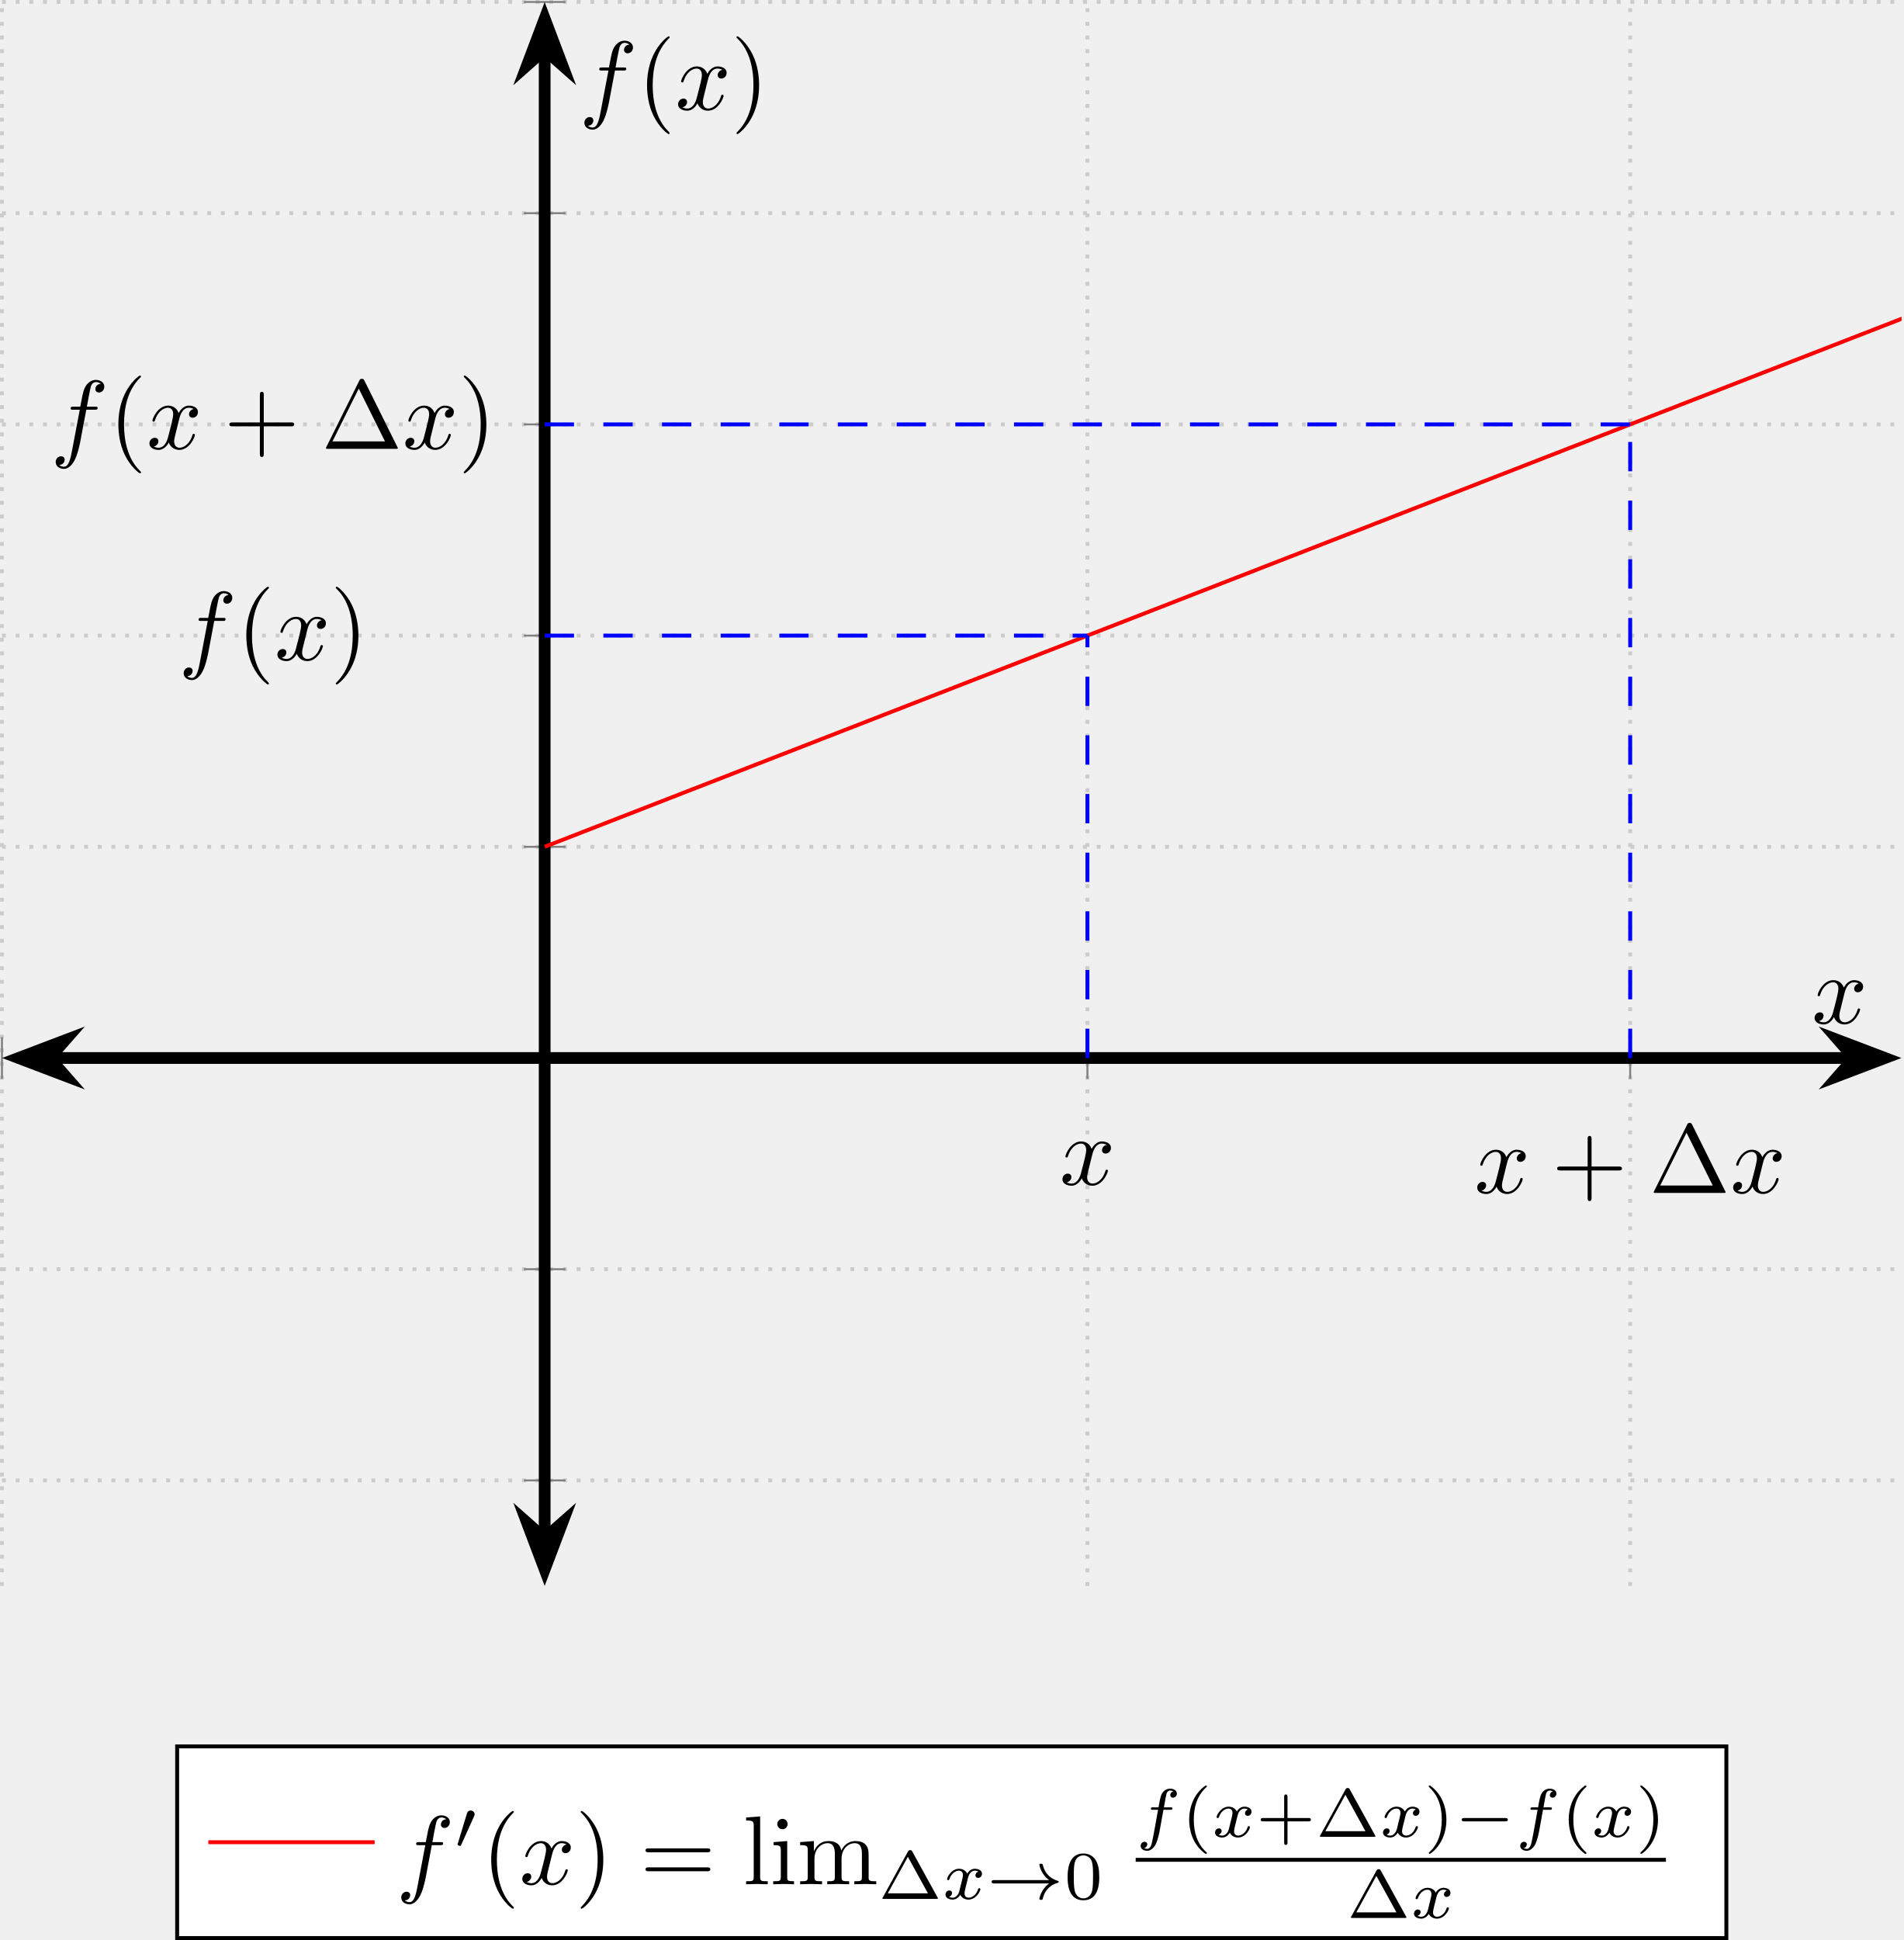
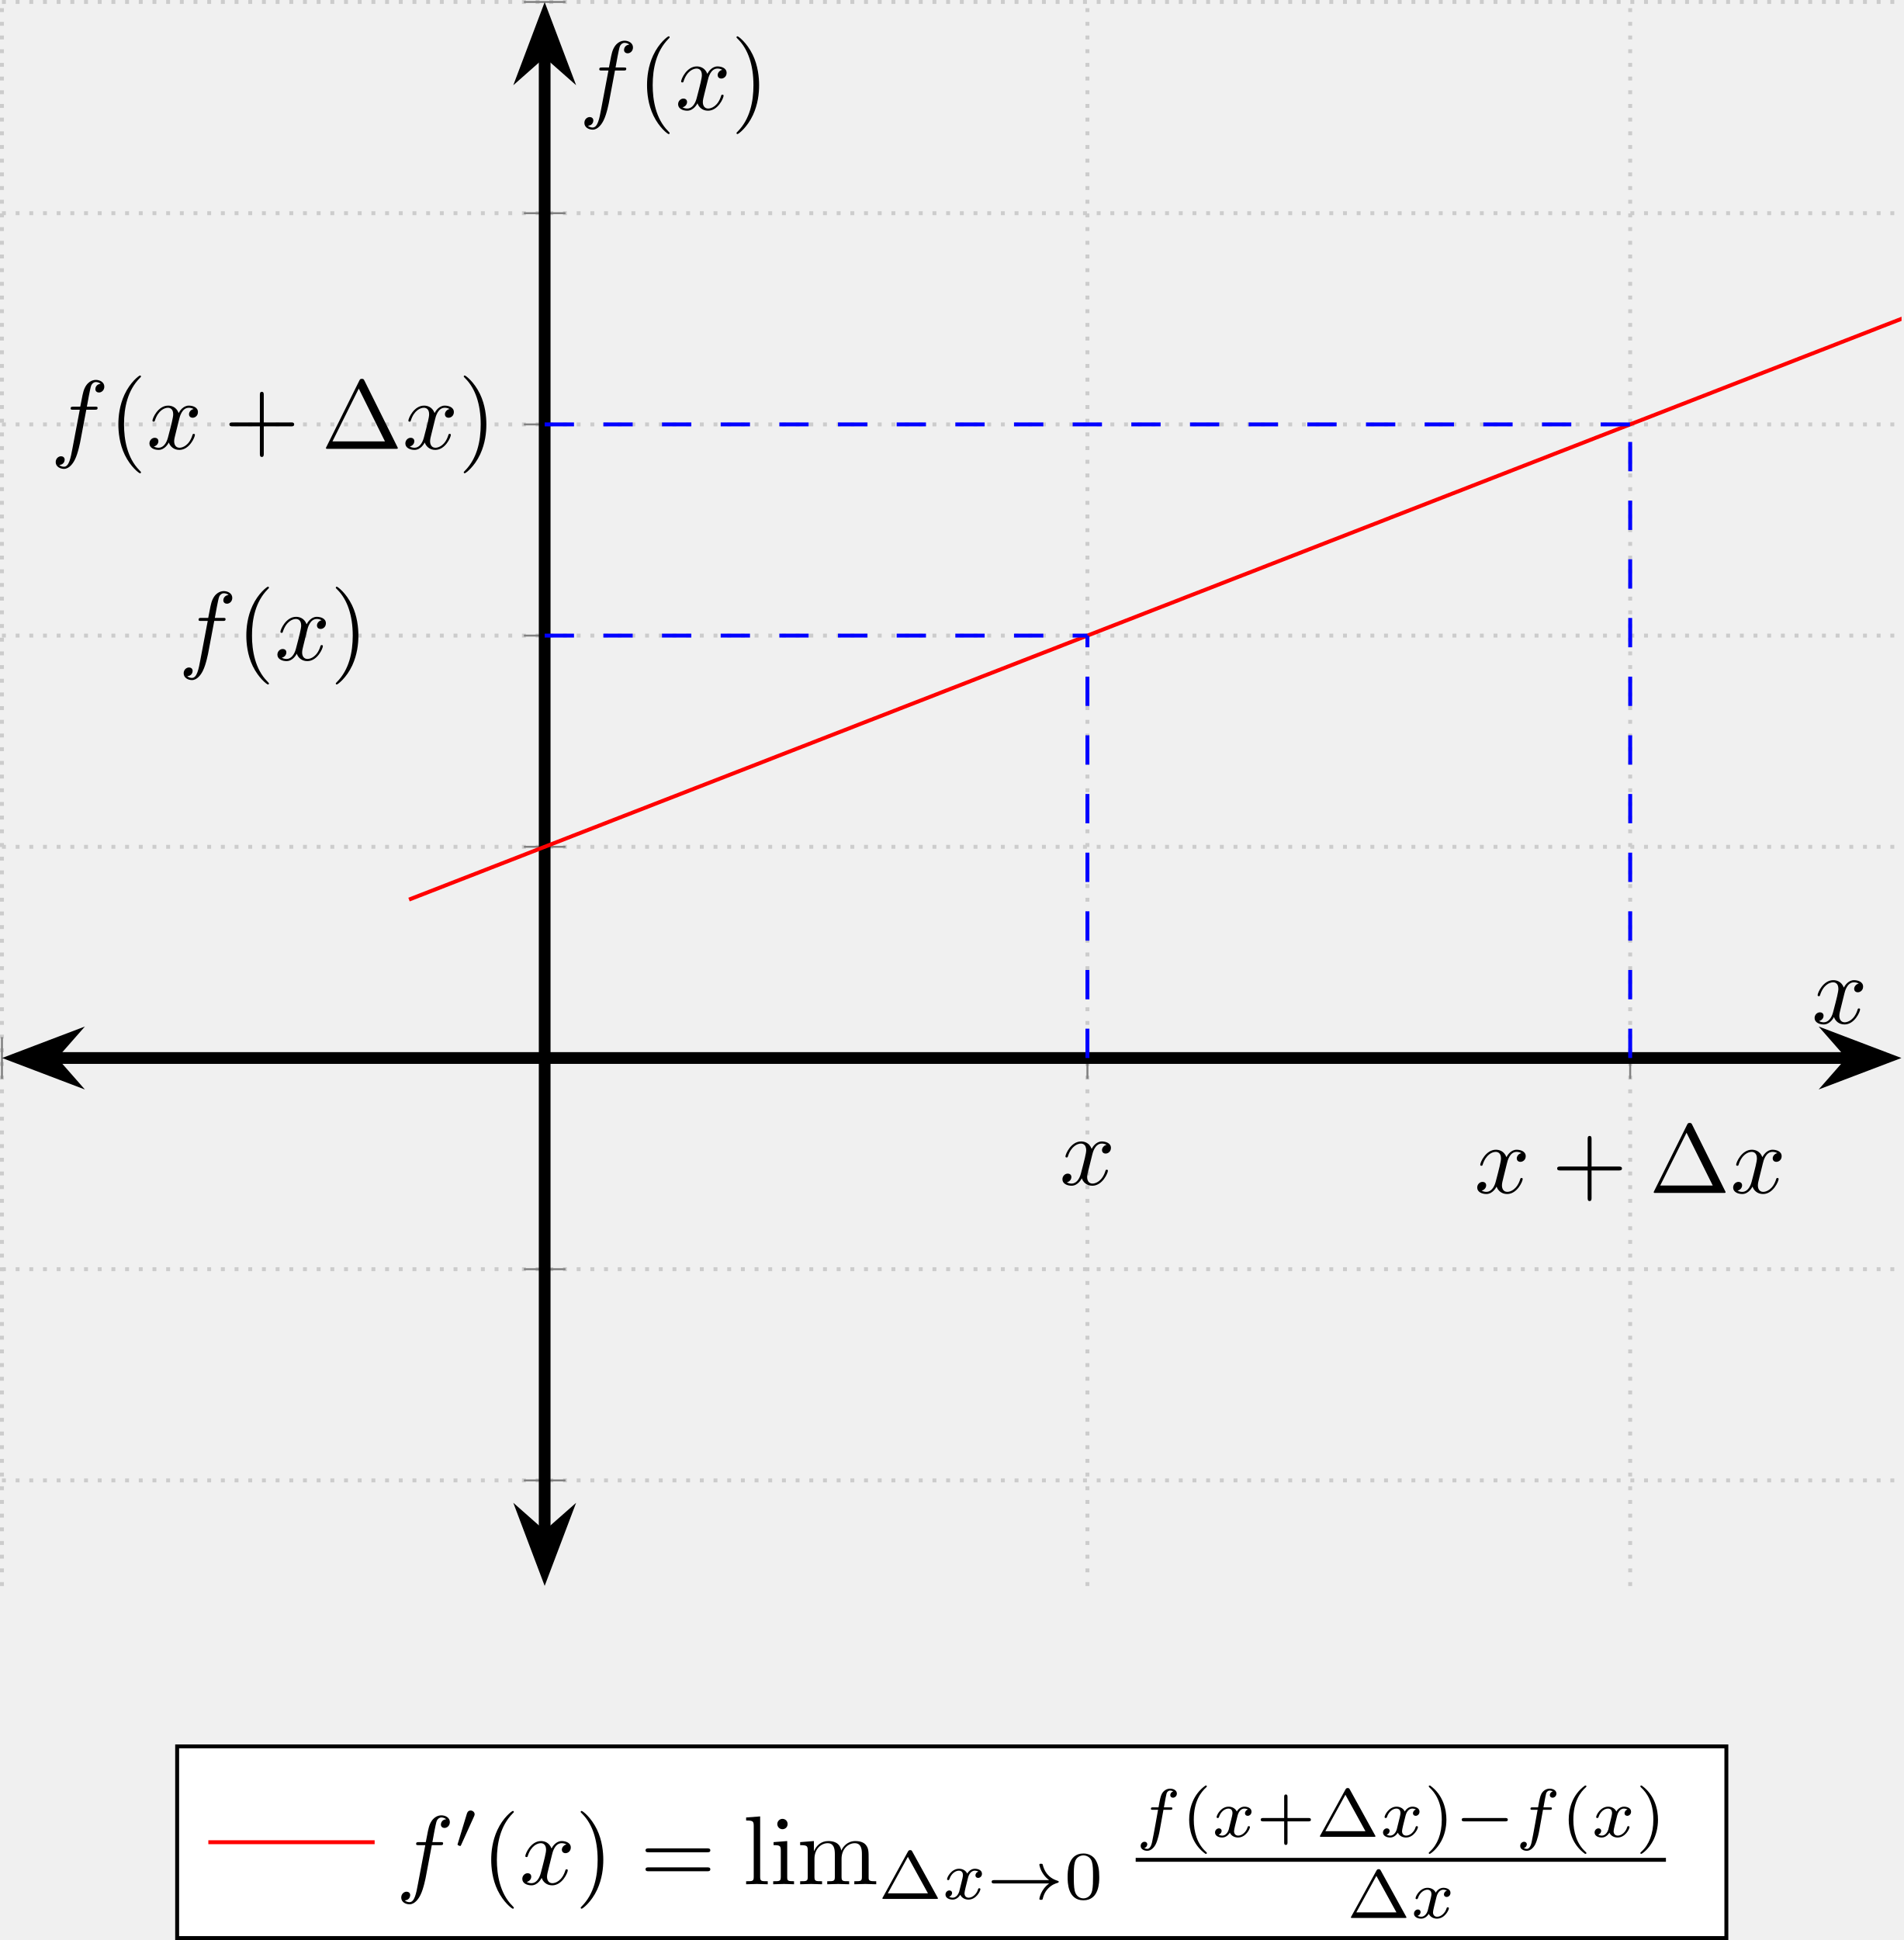
<svg xmlns="http://www.w3.org/2000/svg" xmlns:xlink="http://www.w3.org/1999/xlink" version="1.1" width="219.087pt" height="223.251pt" viewBox="-68.487 -68.479 219.087 223.251">
  <defs>
    <clipPath id="clip1">
      <path d="M-68.262 114.035H150.375V-68.253H-68.262Z" />
    </clipPath>
    <path id="g2-102" d="M2.838-2.755H3.522C3.661-2.755 3.752-2.755 3.752-2.908C3.752-3.006 3.661-3.006 3.536-3.006H2.887C3.048-3.891 3.103-4.212 3.159-4.414C3.194-4.568 3.347-4.714 3.515-4.714C3.522-4.714 3.71-4.714 3.843-4.631C3.557-4.54 3.536-4.289 3.536-4.247C3.536-4.094 3.654-3.989 3.815-3.989C4.003-3.989 4.212-4.149 4.212-4.414C4.212-4.735 3.87-4.91 3.515-4.91C3.208-4.91 2.866-4.735 2.678-4.387C2.538-4.129 2.483-3.815 2.336-3.006H1.785C1.646-3.006 1.555-3.006 1.555-2.852C1.555-2.755 1.646-2.755 1.771-2.755H2.287C2.28-2.713 1.841-.202 1.674 .544C1.639 .697 1.52 1.227 1.186 1.227C1.179 1.227 1.011 1.227 .879 1.144C1.165 1.053 1.186 .802 1.186 .76C1.186 .607 1.067 .502 .907 .502C.718 .502 .509 .663 .509 .928C.509 1.241 .837 1.423 1.186 1.423C1.632 1.423 1.939 .962 2.022 .809C2.273 .342 2.434-.516 2.448-.6L2.838-2.755Z" />
    <path id="g2-120" d="M1.736-.739C1.667-.502 1.437-.126 1.081-.126C1.06-.126 .851-.126 .704-.223C.99-.314 1.011-.565 1.011-.607C1.011-.76 .893-.865 .732-.865C.537-.865 .335-.697 .335-.439C.335-.091 .725 .07 1.067 .07C1.388 .07 1.674-.133 1.848-.425C2.015-.056 2.399 .07 2.678 .07C3.48 .07 3.905-.802 3.905-.997C3.905-1.088 3.815-1.088 3.794-1.088C3.696-1.088 3.689-1.053 3.661-.969C3.515-.488 3.096-.126 2.706-.126C2.427-.126 2.28-.314 2.28-.579C2.28-.76 2.448-1.395 2.643-2.169C2.783-2.706 3.096-2.88 3.327-2.88C3.34-2.88 3.557-2.88 3.703-2.783C3.48-2.72 3.396-2.525 3.396-2.399C3.396-2.246 3.515-2.141 3.675-2.141S4.066-2.273 4.066-2.566C4.066-2.957 3.619-3.075 3.34-3.075C2.992-3.075 2.713-2.845 2.559-2.58C2.434-2.866 2.113-3.075 1.723-3.075C.941-3.075 .495-2.218 .495-2.008C.495-1.918 .593-1.918 .614-1.918C.704-1.918 .711-1.946 .746-2.036C.921-2.58 1.36-2.88 1.702-2.88C1.932-2.88 2.12-2.755 2.12-2.42C2.12-2.28 2.036-1.932 1.974-1.695L1.736-.739Z" />
    <path id="g0-0" d="M5.189-1.576C5.3-1.576 5.467-1.576 5.467-1.743C5.467-1.918 5.307-1.918 5.189-1.918H1.032C.921-1.918 .753-1.918 .753-1.75C.753-1.576 .914-1.576 1.032-1.576H5.189Z" />
    <path id="g0-33" d="M6.416-1.576C5.537-.934 5.419-.021 5.419-.014C5.419 .091 5.488 .091 5.586 .091C5.712 .091 5.733 .091 5.767-.028C5.809-.202 5.921-.649 6.283-1.032C6.688-1.458 7.037-1.562 7.33-1.653C7.371-1.667 7.399-1.709 7.399-1.743C7.399-1.813 7.357-1.827 7.267-1.855C6.263-2.176 5.907-2.887 5.76-3.501C5.733-3.585 5.684-3.585 5.586-3.585S5.419-3.585 5.419-3.48C5.419-3.466 5.488-2.999 5.83-2.518C5.991-2.28 6.186-2.085 6.416-1.918H.816C.704-1.918 .537-1.918 .537-1.75C.537-1.576 .697-1.576 .816-1.576H6.416Z" />
    <path id="g0-48" d="M2.022-3.292C2.078-3.41 2.085-3.466 2.085-3.515C2.085-3.731 1.89-3.898 1.674-3.898C1.409-3.898 1.325-3.682 1.29-3.571L.37-.551C.363-.537 .335-.446 .335-.439C.335-.356 .551-.286 .607-.286C.656-.286 .663-.3 .711-.404L2.022-3.292Z" />
    <path id="g4-1" d="M3.494-4.812C3.424-4.937 3.403-4.972 3.264-4.972C3.18-4.972 3.11-4.951 3.048-4.84L.474-.167C.425-.091 .425-.077 .425-.07C.425 0 .481 0 .593 0H5.942C6.053 0 6.109 0 6.109-.07C6.109-.077 6.109-.091 6.06-.167L3.494-4.812ZM3.034-4.289L5.084-.572H.983L3.034-4.289Z" />
    <path id="g4-40" d="M2.476-5.23C1.151-4.296 .802-2.817 .802-1.75C.802-.767 1.095 .76 2.476 1.736C2.532 1.736 2.615 1.736 2.615 1.653C2.615 1.611 2.594 1.597 2.545 1.548C1.618 .711 1.276-.474 1.276-1.743C1.276-3.626 1.995-4.547 2.566-5.063C2.594-5.091 2.615-5.112 2.615-5.147C2.615-5.23 2.532-5.23 2.476-5.23Z" />
    <path id="g4-41" d="M.628-5.23C.579-5.23 .495-5.23 .495-5.147C.495-5.112 .516-5.091 .558-5.042C1.158-4.491 1.827-3.55 1.827-1.75C1.827-.293 1.374 .809 .621 1.492C.502 1.611 .495 1.618 .495 1.653S.516 1.736 .586 1.736C.669 1.736 1.332 1.276 1.792 .404C2.099-.174 2.301-.928 2.301-1.743C2.301-2.727 2.008-4.254 .628-5.23Z" />
    <path id="g4-43" d="M3.229-1.576H5.363C5.454-1.576 5.621-1.576 5.621-1.743C5.621-1.918 5.461-1.918 5.363-1.918H3.229V-4.059C3.229-4.149 3.229-4.317 3.062-4.317C2.887-4.317 2.887-4.156 2.887-4.059V-1.918H.746C.656-1.918 .488-1.918 .488-1.75C.488-1.576 .649-1.576 .746-1.576H2.887V.565C2.887 .656 2.887 .823 3.055 .823C3.229 .823 3.229 .663 3.229 .565V-1.576Z" />
    <path id="g4-48" d="M3.599-2.225C3.599-2.992 3.508-3.543 3.187-4.031C2.971-4.352 2.538-4.631 1.981-4.631C.363-4.631 .363-2.727 .363-2.225S.363 .139 1.981 .139S3.599-1.723 3.599-2.225ZM1.981-.056C1.66-.056 1.234-.244 1.095-.816C.997-1.227 .997-1.799 .997-2.315C.997-2.824 .997-3.354 1.102-3.738C1.248-4.289 1.695-4.435 1.981-4.435C2.357-4.435 2.72-4.205 2.845-3.801C2.957-3.424 2.964-2.922 2.964-2.315C2.964-1.799 2.964-1.283 2.873-.844C2.734-.209 2.26-.056 1.981-.056Z" />
    <path id="g3-1" d="M4.403-6.954C4.334-7.083 4.314-7.133 4.144-7.133S3.955-7.083 3.885-6.954L.518-.199C.468-.11 .468-.09 .468-.08C.468 0 .528 0 .687 0H7.601C7.761 0 7.821 0 7.821-.08C7.821-.09 7.821-.11 7.771-.199L4.403-6.954ZM3.826-6.137L6.506-.757H1.136L3.826-6.137Z" />
    <path id="g3-40" d="M3.298 2.391C3.298 2.361 3.298 2.341 3.128 2.172C1.883 .917 1.564-.966 1.564-2.491C1.564-4.224 1.943-5.958 3.168-7.203C3.298-7.323 3.298-7.342 3.298-7.372C3.298-7.442 3.258-7.472 3.198-7.472C3.098-7.472 2.202-6.795 1.614-5.529C1.106-4.433 .986-3.328 .986-2.491C.986-1.714 1.096-.508 1.644 .618C2.242 1.843 3.098 2.491 3.198 2.491C3.258 2.491 3.298 2.461 3.298 2.391Z" />
    <path id="g3-41" d="M2.879-2.491C2.879-3.268 2.77-4.473 2.222-5.599C1.624-6.824 .767-7.472 .667-7.472C.608-7.472 .568-7.432 .568-7.372C.568-7.342 .568-7.323 .757-7.143C1.733-6.157 2.301-4.573 2.301-2.491C2.301-.787 1.933 .966 .697 2.222C.568 2.341 .568 2.361 .568 2.391C.568 2.451 .608 2.491 .667 2.491C.767 2.491 1.664 1.813 2.252 .548C2.76-.548 2.879-1.654 2.879-2.491Z" />
    <path id="g3-43" d="M4.075-2.291H6.854C6.994-2.291 7.183-2.291 7.183-2.491S6.994-2.69 6.854-2.69H4.075V-5.479C4.075-5.619 4.075-5.808 3.875-5.808S3.676-5.619 3.676-5.479V-2.69H.887C.747-2.69 .558-2.69 .558-2.491S.747-2.291 .887-2.291H3.676V.498C3.676 .638 3.676 .827 3.875 .827S4.075 .638 4.075 .498V-2.291Z" />
    <path id="g3-61" d="M6.844-3.258C6.994-3.258 7.183-3.258 7.183-3.457S6.994-3.656 6.854-3.656H.887C.747-3.656 .558-3.656 .558-3.457S.747-3.258 .897-3.258H6.844ZM6.854-1.325C6.994-1.325 7.183-1.325 7.183-1.524S6.994-1.724 6.844-1.724H.897C.747-1.724 .558-1.724 .558-1.524S.747-1.325 .887-1.325H6.854Z" />
    <path id="g3-105" d="M1.763-4.403L.369-4.294V-3.985C1.016-3.985 1.106-3.925 1.106-3.437V-.757C1.106-.309 .996-.309 .329-.309V0C.648-.01 1.186-.03 1.425-.03C1.773-.03 2.122-.01 2.461 0V-.309C1.803-.309 1.763-.359 1.763-.747V-4.403ZM1.803-6.137C1.803-6.456 1.554-6.665 1.275-6.665C.966-6.665 .747-6.396 .747-6.137C.747-5.868 .966-5.609 1.275-5.609C1.554-5.609 1.803-5.818 1.803-6.137Z" />
    <path id="g3-108" d="M1.763-6.914L.329-6.804V-6.496C1.026-6.496 1.106-6.426 1.106-5.938V-.757C1.106-.309 .996-.309 .329-.309V0C.658-.01 1.186-.03 1.435-.03S2.172-.01 2.54 0V-.309C1.873-.309 1.763-.309 1.763-.757V-6.914Z" />
    <path id="g3-109" d="M1.096-3.427V-.757C1.096-.309 .986-.309 .319-.309V0C.667-.01 1.176-.03 1.445-.03C1.704-.03 2.222-.01 2.56 0V-.309C1.893-.309 1.783-.309 1.783-.757V-2.59C1.783-3.626 2.491-4.184 3.128-4.184C3.756-4.184 3.866-3.646 3.866-3.078V-.757C3.866-.309 3.756-.309 3.088-.309V0C3.437-.01 3.945-.03 4.214-.03C4.473-.03 4.991-.01 5.33 0V-.309C4.663-.309 4.553-.309 4.553-.757V-2.59C4.553-3.626 5.26-4.184 5.898-4.184C6.526-4.184 6.635-3.646 6.635-3.078V-.757C6.635-.309 6.526-.309 5.858-.309V0C6.207-.01 6.715-.03 6.984-.03C7.243-.03 7.761-.01 8.1 0V-.309C7.582-.309 7.333-.309 7.323-.608V-2.511C7.323-3.367 7.323-3.676 7.014-4.035C6.874-4.204 6.545-4.403 5.968-4.403C5.131-4.403 4.692-3.806 4.523-3.427C4.384-4.294 3.646-4.403 3.198-4.403C2.471-4.403 2.002-3.975 1.724-3.357V-4.403L.319-4.294V-3.985C1.016-3.985 1.096-3.915 1.096-3.427Z" />
    <path id="g1-102" d="M3.656-3.985H4.513C4.712-3.985 4.812-3.985 4.812-4.184C4.812-4.294 4.712-4.294 4.543-4.294H3.716L3.925-5.43C3.965-5.639 4.105-6.346 4.164-6.466C4.254-6.655 4.423-6.804 4.633-6.804C4.672-6.804 4.932-6.804 5.121-6.625C4.682-6.585 4.583-6.237 4.583-6.087C4.583-5.858 4.762-5.738 4.951-5.738C5.21-5.738 5.499-5.958 5.499-6.336C5.499-6.795 5.041-7.024 4.633-7.024C4.294-7.024 3.666-6.844 3.367-5.858C3.308-5.649 3.278-5.549 3.039-4.294H2.351C2.162-4.294 2.052-4.294 2.052-4.105C2.052-3.985 2.142-3.985 2.331-3.985H2.989L2.242-.05C2.062 .917 1.893 1.823 1.375 1.823C1.335 1.823 1.086 1.823 .897 1.644C1.355 1.614 1.445 1.255 1.445 1.106C1.445 .877 1.265 .757 1.076 .757C.817 .757 .528 .976 .528 1.355C.528 1.803 .966 2.042 1.375 2.042C1.923 2.042 2.321 1.455 2.501 1.076C2.819 .448 3.049-.757 3.059-.827L3.656-3.985Z" />
    <path id="g1-120" d="M3.328-3.009C3.387-3.268 3.616-4.184 4.314-4.184C4.364-4.184 4.603-4.184 4.812-4.055C4.533-4.005 4.334-3.756 4.334-3.517C4.334-3.357 4.443-3.168 4.712-3.168C4.932-3.168 5.25-3.347 5.25-3.746C5.25-4.264 4.663-4.403 4.324-4.403C3.746-4.403 3.397-3.875 3.278-3.646C3.029-4.304 2.491-4.403 2.202-4.403C1.166-4.403 .598-3.118 .598-2.869C.598-2.77 .697-2.77 .717-2.77C.797-2.77 .827-2.79 .847-2.879C1.186-3.935 1.843-4.184 2.182-4.184C2.371-4.184 2.72-4.095 2.72-3.517C2.72-3.208 2.55-2.54 2.182-1.146C2.022-.528 1.674-.11 1.235-.11C1.176-.11 .946-.11 .737-.239C.986-.289 1.205-.498 1.205-.777C1.205-1.046 .986-1.126 .837-1.126C.538-1.126 .289-.867 .289-.548C.289-.09 .787 .11 1.225 .11C1.883 .11 2.242-.588 2.271-.648C2.391-.279 2.75 .11 3.347 .11C4.374 .11 4.941-1.176 4.941-1.425C4.941-1.524 4.852-1.524 4.822-1.524C4.732-1.524 4.712-1.484 4.692-1.415C4.364-.349 3.686-.11 3.367-.11C2.979-.11 2.819-.428 2.819-.767C2.819-.986 2.879-1.205 2.989-1.644L3.328-3.009Z" />
  </defs>
  <g id="page1">
    <path d="M-68.262 114.035V-68.254M56.672 114.035V-68.254M119.141 114.035V-68.254" stroke="#ccc" fill="none" stroke-width=".45" stroke-miterlimit="10" stroke-dasharray=".45 1.125" />
    <path d="M-68.262 101.883H150.375M-68.262 77.578H150.375M-68.262 28.969H150.375M-68.262 4.664H150.375M-68.262-19.64H150.375M-68.262-43.945H150.375M-68.262-68.253H150.375" stroke="#ccc" fill="none" stroke-width=".45" stroke-miterlimit="10" stroke-dasharray=".45 1.125" />
    <path d="M-68.262 55.676V50.871M56.672 55.676V50.871M119.141 55.676V50.871" stroke="#808080" fill="none" stroke-width=".225" stroke-miterlimit="10" />
    <path d="M-8.187 101.883H-3.402M-8.187 77.578H-3.402M-8.187 28.969H-3.402M-8.187 4.664H-3.402M-8.187-19.64H-3.402M-8.187-43.945H-3.402M-8.187-68.253H-3.402" stroke="#808080" fill="none" stroke-width=".225" stroke-miterlimit="10" />
    <path d="M-62.461 53.274H144.57" stroke="#000" fill="none" stroke-width="1.35" stroke-miterlimit="10" />
    <path d="M-66.348 53.273L-61.016 55.301L-62.797 53.273L-61.016 51.246Z" />
    <path d="M-66.348 53.273L-61.016 55.301L-62.797 53.273L-61.016 51.246Z" stroke="#000" fill="none" stroke-width="1.35" stroke-miterlimit="10" />
    <path d="M148.461 53.273L143.129 51.246L144.907 53.273L143.129 55.301Z" />
    <path d="M148.461 53.273L143.129 51.246L144.907 53.273L143.129 55.301Z" stroke="#000" fill="none" stroke-width="1.35" stroke-miterlimit="10" />
    <path d="M-5.797 108.211V-62.43" stroke="#000" fill="none" stroke-width="1.35" stroke-miterlimit="10" />
    <path d="M-5.797 112.114L-3.773 106.766L-5.797 108.551L-7.816 106.766Z" />
    <path d="M-5.797 112.114L-3.773 106.766L-5.797 108.551L-7.816 106.766Z" stroke="#000" fill="none" stroke-width="1.35" stroke-miterlimit="10" />
    <path d="M-5.797-66.328L-7.816-60.98L-5.797-62.766L-3.773-60.98Z" />
    <path d="M-5.797-66.328L-7.816-60.98L-5.797-62.766L-3.773-60.98Z" stroke="#000" fill="none" stroke-width="1.35" stroke-miterlimit="10" />
-     <path d="M-5.797 28.969L-4.695 28.539L-3.598 28.114L-2.5 27.688L-1.398 27.258L-.301 26.832L.797 26.403L1.895 25.977L2.996 25.547L4.094 25.121L5.191 24.696L6.289 24.266L7.391 23.84L8.488 23.41L9.586 22.985L10.684 22.555L11.785 22.129L12.883 21.703L13.981 21.274L15.082 20.848L16.18 20.418L17.277 19.993L18.375 19.563L19.477 19.137L20.574 18.707L21.672 18.282L22.77 17.856L23.871 17.426L24.969 17L26.066 16.571L27.164 16.145L28.266 15.715L29.363 15.289L30.461 14.864L31.559 14.434L32.66 14.008L33.758 13.578L34.856 13.153L35.957 12.723L37.055 12.297L38.152 11.871L39.25 11.442L40.352 11.016L41.449 10.586L42.547 10.16L43.645 9.731L44.746 9.305L45.844 8.879L46.942 8.45L48.039 8.024L49.141 7.594L50.238 7.168L51.336 6.739L52.434 6.313L53.535 5.883L54.633 5.457L55.73 5.032L56.832 4.602L57.929 4.176L59.028 3.746L60.125 3.321L61.227 2.891L62.324 2.465L63.421 2.039L64.52 1.61L65.622 1.184L66.719 .754L67.816 .329L68.915-.102L70.015-.528L71.114-.953L72.211-1.383L73.308-1.808L74.41-2.238L75.507-2.663L76.606-3.094L77.707-3.519L78.805-3.949L79.902-4.374L81-4.8L82.101-5.231L83.199-5.656L84.297-6.086L85.394-6.511L86.496-6.941L87.594-7.366L88.692-7.792L89.789-8.223L90.891-8.648L91.988-9.078L93.086-9.503L94.184-9.934L95.285-10.359L96.383-10.785L97.481-11.214L98.582-11.64L99.68-12.069L100.777-12.495L101.875-12.926L102.976-13.351L104.075-13.781L105.172-14.206L106.269-14.632L107.371-15.063L108.469-15.488L109.567-15.918L110.664-16.343L111.766-16.774L112.863-17.198L113.961-17.624L115.062-18.054L116.161-18.48L117.258-18.909L118.355-19.335L119.457-19.766L120.554-20.191L121.653-20.617L122.75-21.046L123.852-21.472L124.949-21.903L126.046-22.328L127.145-22.758L128.247-23.183L129.344-23.613L130.441-24.038L131.539-24.464L132.64-24.894L133.739-25.32L134.836-25.749L135.938-26.175L137.035-26.606L138.133-27.031L139.231-27.457L140.332-27.886L141.43-28.312L142.527-28.741L143.625-29.167L144.727-29.598L145.824-30.023L146.922-30.449L148.02-30.878L149.121-31.304L150.219-31.734L151.316-32.16L152.414-32.589L153.516-33.015L154.614-33.444L155.711-33.87L156.813-34.296L157.91-34.726L159.008-35.152L160.106-35.581L161.207-36.007L162.305-36.438L163.402-36.863L164.501-37.289L165.601-37.718L166.7-38.144L167.797-38.573L168.894-38.999L169.996-39.43L171.093-39.855L172.192-40.281L173.289-40.71L174.391-41.136L175.488-41.566L176.585-41.992L177.687-42.421L178.786-42.847L179.883-43.278L180.98-43.702L182.082-44.128L183.179-44.558L184.278-44.984L185.375-45.413L186.477-45.839L187.574-46.27L188.672-46.695L189.77-47.121L190.871-47.55L191.969-47.976L193.066-48.406L194.164-48.832L195.266-49.261L196.363-49.687L197.461-50.113L198.563-50.542L199.66-50.968L200.758-51.398L201.855-51.824L202.957-52.253L204.055-52.679L205.153-53.11L206.25-53.535L207.352-53.961L208.449-54.39L209.547-54.816L210.645-55.245L211.746-55.671L212.844-56.101" stroke="#f00" fill="none" stroke-width=".45" stroke-miterlimit="10" clip-path="url(#clip1)" />
+     <path d="M-21.41 35.043L-20.234 34.586L-19.059 34.129L-17.879 33.672L-16.703 33.211L-15.527 32.754L-14.348 32.297L-13.172 31.84L-11.996 31.379L-10.816 30.922L-9.641 30.465L-8.465 30.008L-7.285 29.547L-6.109 29.09L-4.934 28.633L-3.754 28.176L-2.578 27.715L-1.398 27.258L-.223 26.801L.953 26.344L2.133 25.883L3.309 25.426L4.484 24.969L5.664 24.512L6.84 24.051L8.016 23.594L9.195 23.137L10.371 22.68L11.547 22.219L12.727 21.762L13.902 21.305L15.078 20.848L16.258 20.387L17.434 19.93L18.613 19.473L19.789 19.016L20.965 18.555L22.145 18.098L23.32 17.641L24.496 17.184L25.676 16.723L26.852 16.266L28.027 15.809L29.207 15.352L30.383 14.891L31.559 14.434L32.738 13.977L33.914 13.52L35.09 13.059L36.27 12.602L37.445 12.145L38.625 11.688L39.801 11.227L40.977 10.77L42.156 10.313L43.332 9.856L44.508 9.395L45.688 8.938L46.864 8.481L48.039 8.024L49.218 7.563L50.394 7.106L51.57 6.649L52.75 6.192L53.926 5.731L55.102 5.274L56.282 4.817L57.457 4.36L58.637 3.899L59.812 3.442L60.988 2.985L62.168 2.528L63.344 2.067L64.52 1.61L65.699 1.153L66.875 .696L68.05 .235L69.231-.223L70.406-.679L71.582-1.136L72.761-1.597L73.937-2.055L75.114-2.511L76.293-2.968L77.469-3.429L78.649-3.887L79.825-4.344L81-4.8L82.18-5.261L83.355-5.719L84.531-6.176L85.711-6.632L86.887-7.093L88.063-7.55L89.242-8.008L90.418-8.464L91.593-8.925L92.774-9.382L93.949-9.84L95.125-10.296L96.304-10.757L97.481-11.214L98.657-11.672L99.836-12.128L101.012-12.589L102.192-13.046L103.368-13.504L104.543-13.96L105.722-14.421L106.898-14.878L108.074-15.336L109.254-15.792L110.43-16.254L111.606-16.71L112.785-17.168L113.961-17.624L115.136-18.086L116.316-18.542L117.492-19L118.668-19.457L119.848-19.918L121.024-20.374L122.203-20.832L123.379-21.289L124.555-21.75L125.735-22.206L126.91-22.664L128.086-23.121L129.265-23.582L130.441-24.038L131.617-24.496L132.797-24.953L133.973-25.414L135.149-25.87L136.328-26.328L137.503-26.785L138.68-27.246L139.859-27.702L141.035-28.16L142.215-28.617L143.391-29.078L144.567-29.534L145.746-29.992L146.922-30.449L148.097-30.91L149.278-31.367L150.453-31.824L151.629-32.281L152.808-32.742L153.984-33.199L155.16-33.656L156.34-34.113L157.516-34.574L158.691-35.031L159.872-35.488L161.047-35.945L162.227-36.406L163.402-36.863L164.578-37.32L165.758-37.777L166.934-38.238L168.11-38.695L169.289-39.152L170.465-39.609L171.64-40.07L172.821-40.527L173.996-40.984L175.172-41.441L176.351-41.902L177.527-42.359L178.704-42.816L179.883-43.273L181.059-43.734L182.239-44.191L183.415-44.648L184.59-45.105L185.769-45.566L186.945-46.023L188.121-46.48L189.301-46.937L190.477-47.398L191.653-47.855L192.832-48.313L194.008-48.769L195.183-49.23L196.363-49.687L197.539-50.145L198.715-50.601L199.894-51.062L201.071-51.519L202.247-51.977L203.426-52.433L204.601-52.894L205.782-53.351L206.957-53.809L208.133-54.265L209.312-54.726L210.488-55.183L211.664-55.641L212.844-56.097" stroke="#f00" fill="none" stroke-width=".45" stroke-miterlimit="10" clip-path="url(#clip1)" />
    <path d="M56.672 53.274V4.664" stroke="#00f" fill="none" stroke-width=".45" stroke-miterlimit="10" stroke-dasharray="3.376 3.376" clip-path="url(#clip1)" />
    <g transform="matrix(1.12544 0 0 1.12946 127.0266 -25.48965)">
      <use x="-65.359" y="82.64" xlink:href="#g1-120" />
    </g>
    <path d="M119.141 53.274V-19.64" stroke="#00f" fill="none" stroke-width=".45" stroke-miterlimit="10" stroke-dasharray="3.376 3.376" clip-path="url(#clip1)" />
    <g transform="matrix(1.12544 0 0 1.12946 174.7666 -24.53635)">
      <use x="-65.359" y="82.64" xlink:href="#g1-120" />
      <use x="-57.451" y="82.64" xlink:href="#g3-43" />
      <use x="-47.489" y="82.64" xlink:href="#g3-1" />
      <use x="-39.186" y="82.64" xlink:href="#g1-120" />
    </g>
    <path d="M-5.797 4.664H56.672" stroke="#00f" fill="none" stroke-width=".45" stroke-miterlimit="10" stroke-dasharray="3.376 3.376" clip-path="url(#clip1)" />
    <g transform="matrix(1.12544 0 0 1.12946 25.61583 -85.86192)">
      <use x="-65.359" y="82.64" xlink:href="#g1-102" />
      <use x="-59.409" y="82.64" xlink:href="#g3-40" />
      <use x="-55.535" y="82.64" xlink:href="#g1-120" />
      <use x="-49.841" y="82.64" xlink:href="#g3-41" />
    </g>
    <path d="M-5.797-19.64H119.141" stroke="#00f" fill="none" stroke-width=".45" stroke-miterlimit="10" stroke-dasharray="3.376 3.376" clip-path="url(#clip1)" />
    <g transform="matrix(1.12544 0 0 1.12946 10.88783 -110.1671)">
      <use x="-65.359" y="82.64" xlink:href="#g1-102" />
      <use x="-59.409" y="82.64" xlink:href="#g3-40" />
      <use x="-55.535" y="82.64" xlink:href="#g1-120" />
      <use x="-47.627" y="82.64" xlink:href="#g3-43" />
      <use x="-37.664" y="82.64" xlink:href="#g3-1" />
      <use x="-29.362" y="82.64" xlink:href="#g1-120" />
      <use x="-23.668" y="82.64" xlink:href="#g3-41" />
    </g>
    <g transform="matrix(1.12544 0 0 1.12946 213.5986 -44.04975)">
      <use x="-65.359" y="82.64" xlink:href="#g1-120" />
    </g>
    <g transform="matrix(1.12544 0 0 1.12946 71.73597 -149.2017)">
      <use x="-65.359" y="82.64" xlink:href="#g1-102" />
      <use x="-59.409" y="82.64" xlink:href="#g3-40" />
      <use x="-55.535" y="82.64" xlink:href="#g1-120" />
      <use x="-49.841" y="82.64" xlink:href="#g3-41" />
    </g>
    <path d="M-48.098 154.547H130.211V132.492H-48.098Z" fill="#fff" />
    <path d="M-48.098 154.547H130.211V132.492H-48.098Z" stroke="#000" fill="none" stroke-width=".45" stroke-miterlimit="10" />
    <path d="M-44.508 143.519H-34.938H-25.367" stroke="#f00" fill="none" stroke-width=".45" stroke-miterlimit="10" />
    <g transform="matrix(1.12544 0 0 1.12946 31.29095 55.01965)">
      <use x="-48.152" y="82.64" xlink:href="#g1-102" />
      <use x="-42.202" y="79.024" xlink:href="#g0-48" />
      <use x="-39.407" y="82.64" xlink:href="#g3-40" />
      <use x="-35.532" y="82.64" xlink:href="#g1-120" />
      <use x="-29.838" y="82.64" xlink:href="#g3-41" />
      <use x="-23.197" y="82.64" xlink:href="#g3-61" />
      <use x="-12.681" y="82.64" xlink:href="#g3-108" />
      <use x="-9.913" y="82.64" xlink:href="#g3-105" />
      <use x="-7.146" y="82.64" xlink:href="#g3-109" />
      <use x="1.156" y="84.134" xlink:href="#g4-1" />
      <use x="7.701" y="84.134" xlink:href="#g2-120" />
      <use x="12.219" y="84.134" xlink:href="#g0-33" />
      <use x="20.162" y="84.134" xlink:href="#g4-48" />
      <use x="27.487" y="77.808" xlink:href="#g2-102" />
      <use x="32.154" y="77.808" xlink:href="#g4-40" />
      <use x="35.267" y="77.808" xlink:href="#g2-120" />
      <use x="39.785" y="77.808" xlink:href="#g4-43" />
      <use x="45.901" y="77.808" xlink:href="#g4-1" />
      <use x="52.446" y="77.808" xlink:href="#g2-120" />
      <use x="56.963" y="77.808" xlink:href="#g4-41" />
      <use x="60.077" y="77.808" xlink:href="#g0-0" />
      <use x="66.303" y="77.808" xlink:href="#g2-102" />
      <use x="70.97" y="77.808" xlink:href="#g4-40" />
      <use x="74.083" y="77.808" xlink:href="#g2-120" />
      <use x="78.601" y="77.808" xlink:href="#g4-41" />
    </g>
    <rect x="27.487" y="79.95" height=".398" width="54.227" transform="matrix(1.12544 0 0 1.12946 31.29095 55.01965)" />
    <g transform="matrix(1.12544 0 0 1.12946 31.29095 55.01965)">
      <use x="49.069" y="86.075" xlink:href="#g4-1" />
      <use x="55.614" y="86.075" xlink:href="#g2-120" />
    </g>
  </g>
</svg>
